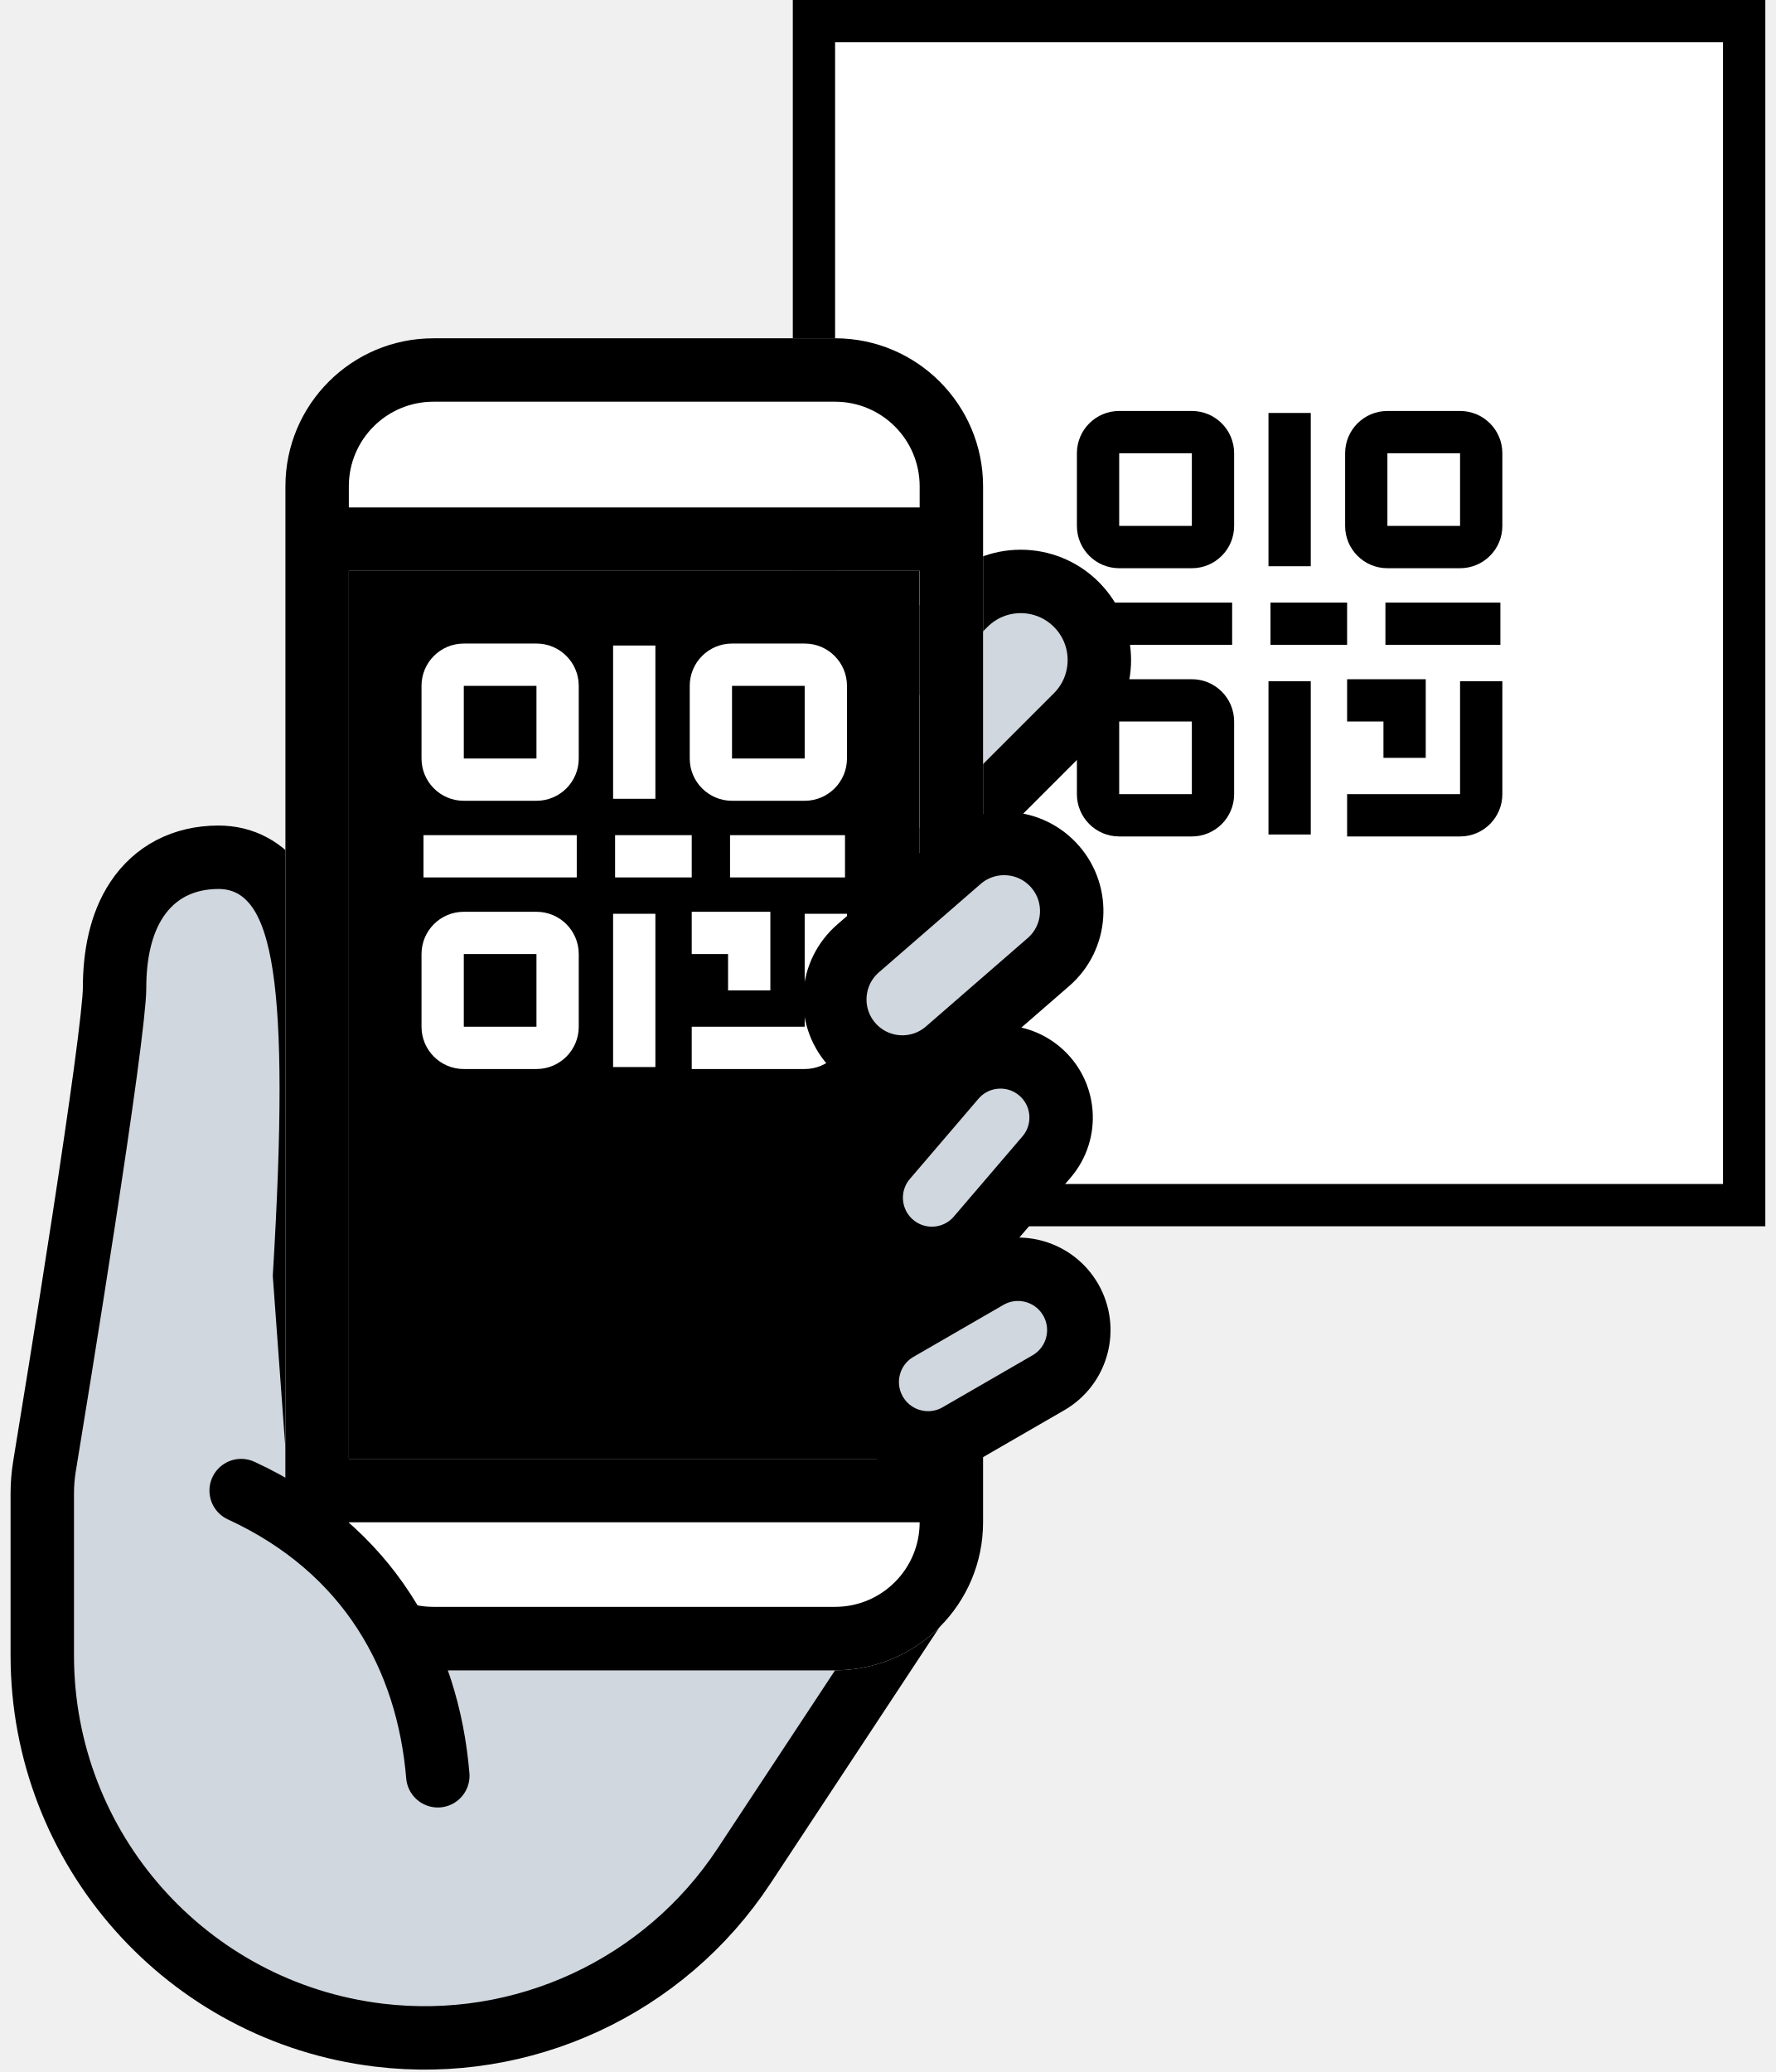
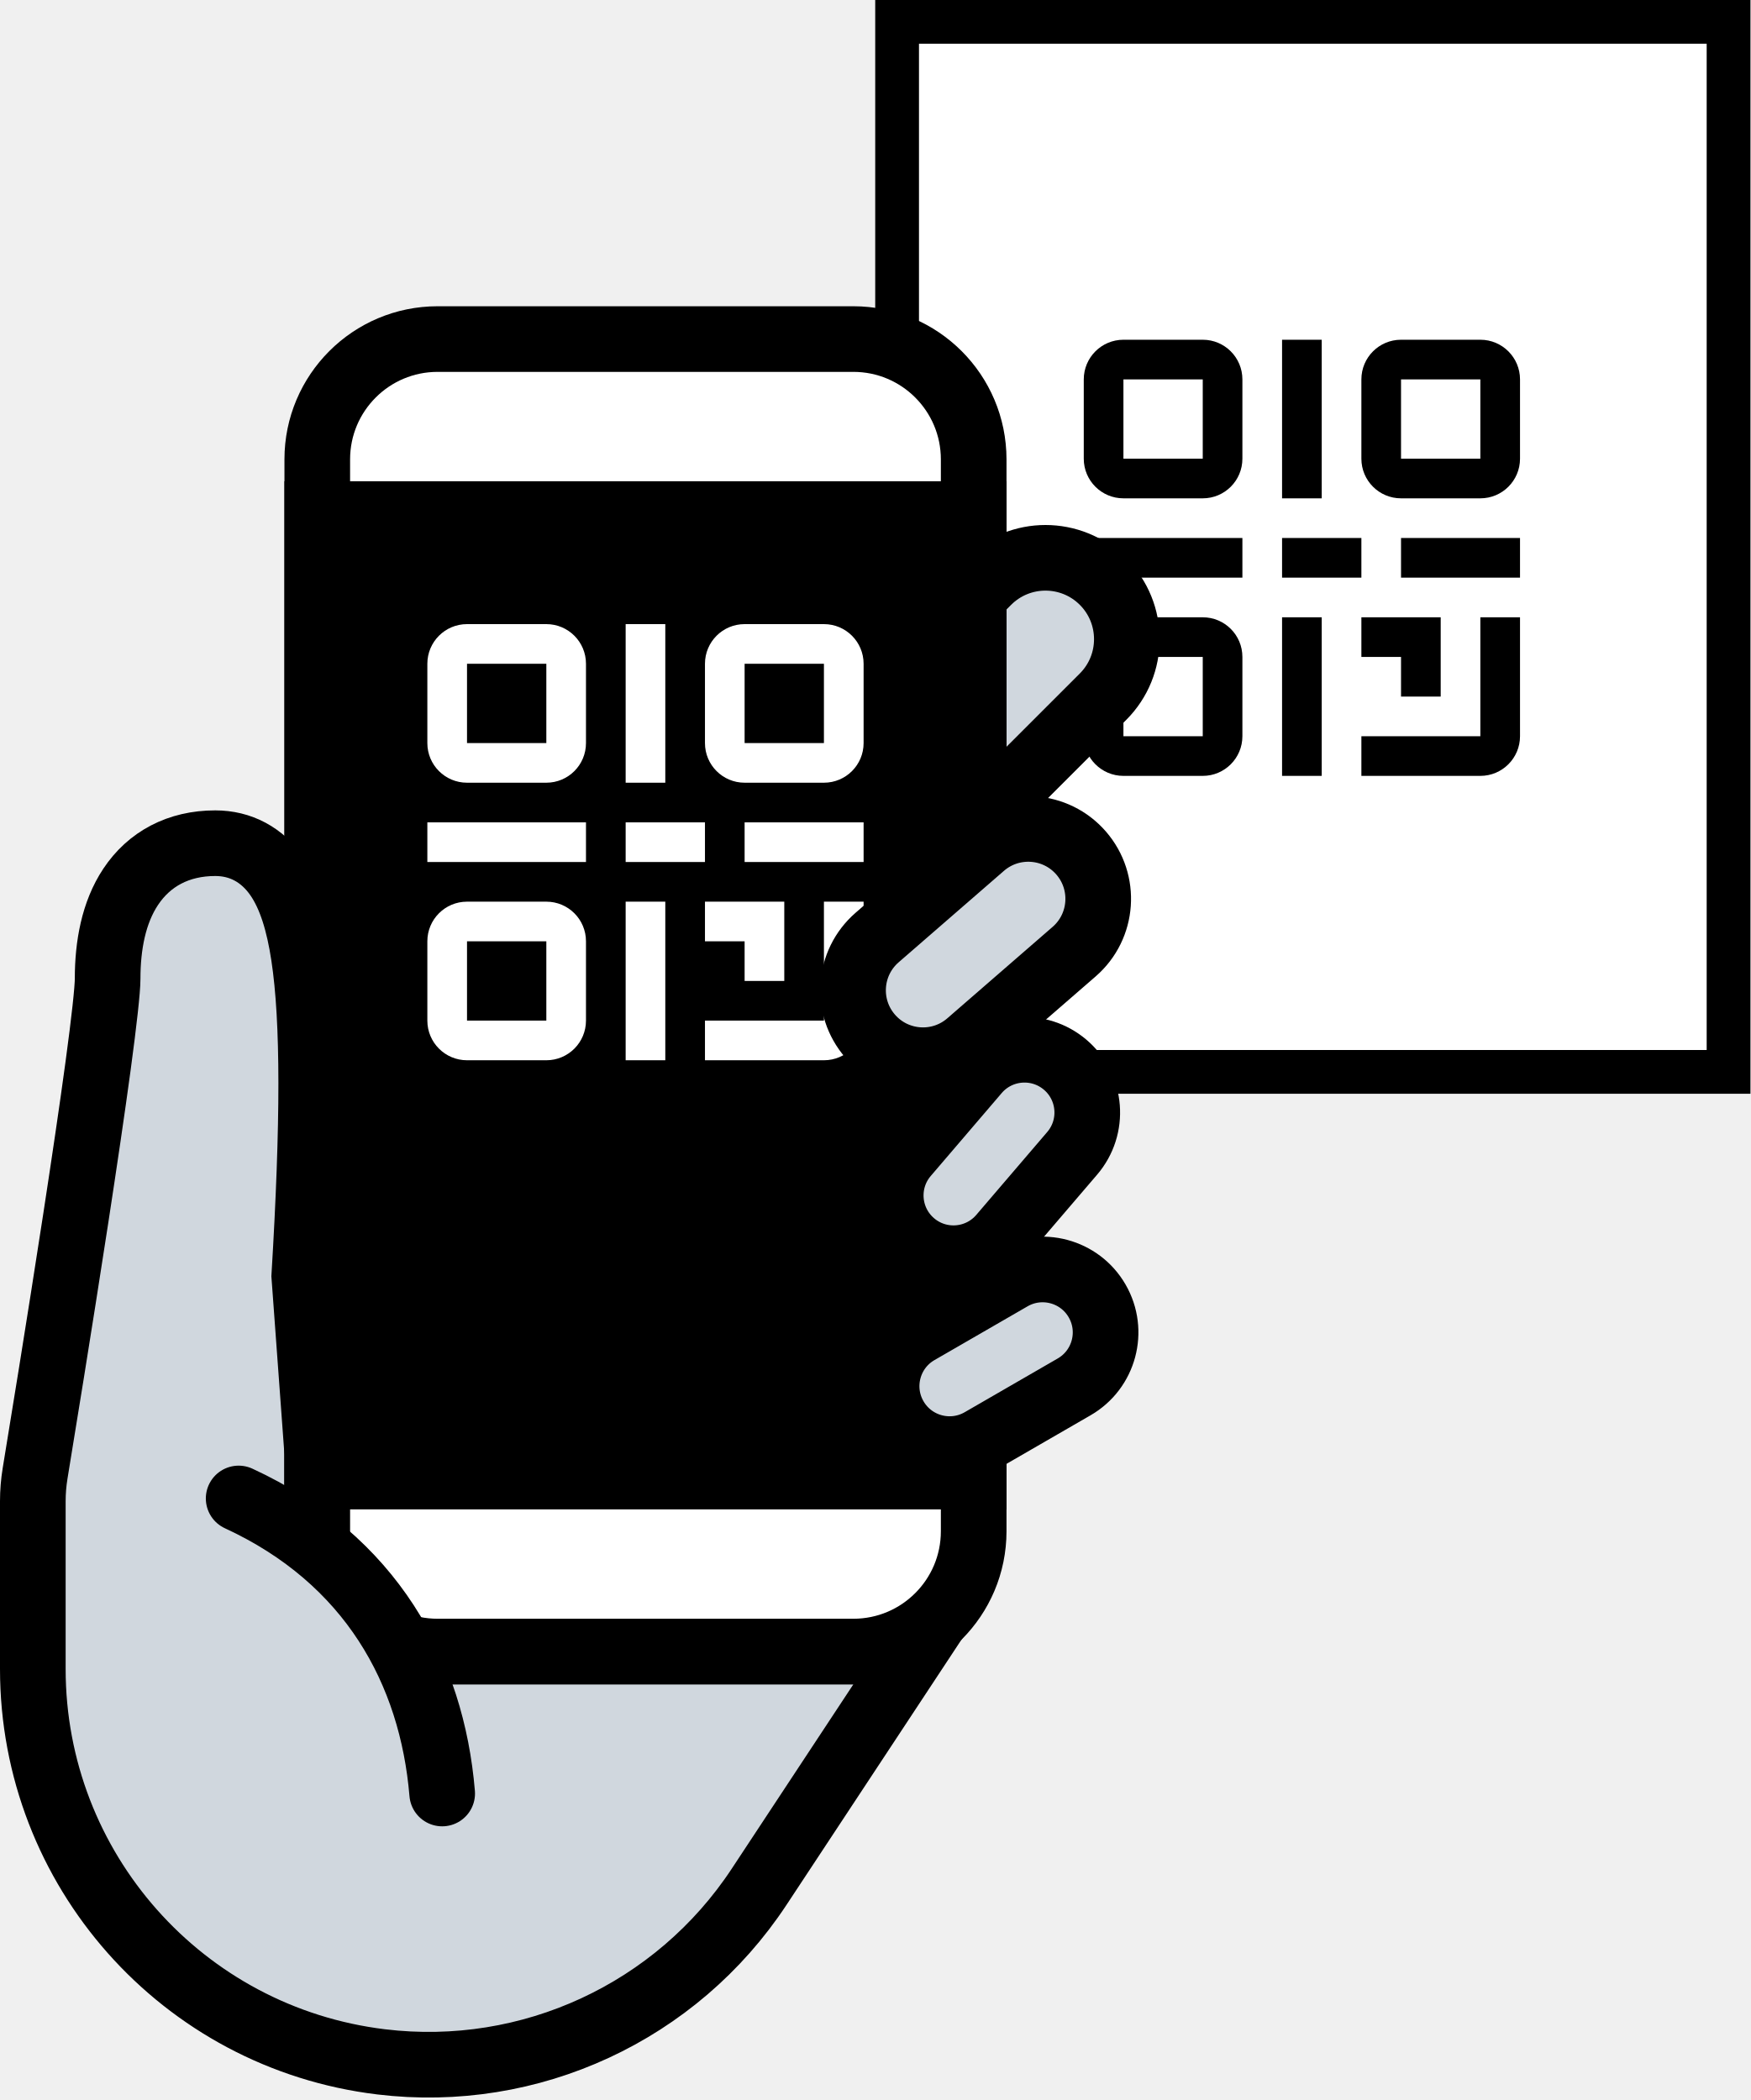
- <svg xmlns="http://www.w3.org/2000/svg" width="84" height="98" viewBox="0 0 84 98" fill="none">
-   <rect x="38.5" y="1" width="44" height="56" fill="white" />
-   <path fill-rule="evenodd" clip-rule="evenodd" d="M52.938 19.438C51.833 19.438 50.938 20.333 50.938 21.438V24.875C50.938 25.98 51.833 26.875 52.938 26.875H56.375C57.48 26.875 58.375 25.98 58.375 24.875V21.438C58.375 20.333 57.48 19.438 56.375 19.438H52.938ZM52.938 21.438H56.375V24.875H52.938V21.438ZM65.625 19.438C64.52 19.438 63.625 20.333 63.625 21.438V24.875C63.625 25.98 64.52 26.875 65.625 26.875H69.062C70.167 26.875 71.062 25.98 71.062 24.875V21.438C71.062 20.333 70.167 19.438 69.062 19.438H65.625ZM65.625 21.438H69.062V24.875H65.625V21.438ZM50.938 34.125C50.938 33.02 51.833 32.125 52.938 32.125H56.375C57.48 32.125 58.375 33.02 58.375 34.125V37.562C58.375 38.667 57.48 39.562 56.375 39.562H52.938C51.833 39.562 50.938 38.667 50.938 37.562V34.125ZM56.375 34.125H52.938V37.562H56.375V34.125ZM60 19.531V26.781H62V19.531H60ZM58.281 30.5H51.031V28.5H58.281V30.5ZM60.094 30.5H63.719V28.5H60.094V30.5ZM70.969 30.5H65.531V28.5H70.969V30.5ZM63.719 34.125H65.438V35.844H67.438V33.125V32.125H66.438H63.719V34.125ZM69.062 37.562V32.219H71.062V37.562C71.062 38.667 70.167 39.562 69.062 39.562H63.719V37.562H69.062ZM60 32.219V39.469H62V32.219H60Z" fill="black" />
-   <rect x="38.5" y="1" width="44" height="56" stroke="black" stroke-width="2" />
-   <path d="M39.089 40.411C37.637 38.958 37.637 36.603 39.089 35.151L45.651 28.589C47.103 27.137 49.458 27.137 50.911 28.589C52.363 30.042 52.363 32.397 50.911 33.849L44.349 40.411C42.897 41.863 40.542 41.863 39.089 40.411Z" fill="#D0D7DE" stroke="black" stroke-width="3" />
-   <rect x="16.5" y="27" width="27" height="48" fill="black" />
-   <path fill-rule="evenodd" clip-rule="evenodd" d="M21.938 30.438C20.833 30.438 19.938 31.333 19.938 32.438V35.875C19.938 36.98 20.833 37.875 21.938 37.875H25.375C26.48 37.875 27.375 36.98 27.375 35.875V32.438C27.375 31.333 26.48 30.438 25.375 30.438H21.938ZM21.938 32.438H25.375V35.875H21.938V32.438ZM34.625 30.438C33.52 30.438 32.625 31.333 32.625 32.438V35.875C32.625 36.98 33.52 37.875 34.625 37.875H38.062C39.167 37.875 40.062 36.98 40.062 35.875V32.438C40.062 31.333 39.167 30.438 38.062 30.438H34.625ZM34.625 32.438H38.062V35.875H34.625V32.438ZM19.938 45.125C19.938 44.02 20.833 43.125 21.938 43.125H25.375C26.48 43.125 27.375 44.02 27.375 45.125V48.562C27.375 49.667 26.48 50.562 25.375 50.562H21.938C20.833 50.562 19.938 49.667 19.938 48.562V45.125ZM25.375 45.125H21.938V48.562H25.375V45.125ZM29 30.531V37.781H31V30.531H29ZM27.281 41.5H20.031V39.5H27.281V41.5ZM29.094 41.5H32.719V39.5H29.094V41.5ZM39.969 41.5H34.531V39.5H39.969V41.5ZM32.719 45.125H34.438V46.844H36.438V44.125V43.125H35.438H32.719V45.125ZM38.062 48.562V43.219H40.062V48.562C40.062 49.667 39.167 50.562 38.062 50.562H32.719V48.562H38.062ZM29 43.219V50.469H31V43.219H29Z" fill="white" />
-   <path d="M40.752 79.826L42.286 77.5H39.5H20.5C17.462 77.5 15 75.038 15 72V68.5V68.445L14.996 68.391L14.406 60.334C14.827 53.356 14.838 48.668 14.386 45.692C14.161 44.209 13.797 42.969 13.174 42.071C12.478 41.069 11.492 40.546 10.338 40.546C8.652 40.546 7.317 41.269 6.473 42.539C5.689 43.718 5.419 45.23 5.419 46.738C5.419 47.231 5.263 48.652 4.986 50.702C4.716 52.698 4.35 55.168 3.967 57.668C3.2 62.665 2.367 67.756 2.104 69.354C2.035 69.775 2 70.201 2 70.629V78.296C2 87.447 8.833 95.156 17.917 96.256C24.727 97.08 31.417 93.982 35.193 88.255L40.752 79.826Z" fill="#D0D7DE" stroke="black" stroke-width="3" />
-   <mask id="path-7-inside-1" fill="white">
-     <path fill-rule="evenodd" clip-rule="evenodd" d="M20.5 16C16.634 16 13.5 19.134 13.5 23V72C13.5 75.866 16.634 79 20.5 79H39.5C43.366 79 46.5 75.866 46.5 72V23C46.5 19.134 43.366 16 39.5 16H20.5ZM43.5 27H16.5V69H43.5V27Z" />
-   </mask>
-   <path fill-rule="evenodd" clip-rule="evenodd" d="M20.5 16C16.634 16 13.5 19.134 13.5 23V72C13.5 75.866 16.634 79 20.5 79H39.5C43.366 79 46.5 75.866 46.5 72V23C46.5 19.134 43.366 16 39.5 16H20.5ZM43.5 27H16.5V69H43.5V27Z" fill="white" />
-   <path d="M16.5 27V24H13.5V27H16.5ZM43.5 27H46.5V24H43.5V27ZM16.5 69H13.5V72H16.5V69ZM43.5 69V72H46.5V69H43.5ZM16.5 23C16.5 20.791 18.291 19 20.5 19V13C14.977 13 10.5 17.477 10.5 23H16.5ZM16.5 72V23H10.5V72H16.5ZM20.5 76C18.291 76 16.5 74.209 16.5 72H10.5C10.5 77.523 14.977 82 20.5 82V76ZM39.5 76H20.5V82H39.5V76ZM43.5 72C43.5 74.209 41.709 76 39.5 76V82C45.023 82 49.5 77.523 49.5 72H43.5ZM43.5 23V72H49.5V23H43.5ZM39.5 19C41.709 19 43.5 20.791 43.5 23H49.5C49.5 17.477 45.023 13 39.5 13V19ZM20.5 19H39.5V13H20.5V19ZM16.5 30H43.5V24H16.5V30ZM19.5 69V27H13.5V69H19.5ZM43.5 66H16.5V72H43.5V66ZM40.5 27V69H46.5V27H40.5Z" fill="black" mask="url(#path-7-inside-1)" />
-   <path d="M40.27 49.367C39.112 48.034 39.255 46.016 40.587 44.858L45.401 40.677C46.733 39.52 48.752 39.662 49.909 40.994C51.067 42.327 50.925 44.346 49.592 45.503L44.779 49.684C43.446 50.841 41.427 50.699 40.27 49.367Z" fill="#D0D7DE" stroke="black" stroke-width="3" />
-   <path d="M42.213 58.829C41.009 57.798 40.868 55.987 41.899 54.784L45.143 50.992C46.173 49.789 47.984 49.648 49.188 50.678C50.392 51.708 50.532 53.519 49.502 54.723L46.258 58.514C45.228 59.718 43.417 59.859 42.213 58.829Z" fill="#D0D7DE" stroke="black" stroke-width="3" />
-   <path d="M41.407 66.806C40.612 65.43 41.083 63.67 42.459 62.876L46.712 60.419C48.088 59.624 49.848 60.095 50.642 61.471C51.437 62.847 50.966 64.607 49.59 65.401L45.338 67.858C43.962 68.653 42.202 68.182 41.407 66.806Z" fill="#D0D7DE" stroke="black" stroke-width="3" />
-   <path d="M20.709 83.989C20.244 78.408 17.453 73.291 11.407 70.501L9.546 75.535L17.453 85.302L20.709 83.989Z" fill="#D0D7DE" />
-   <path d="M11.407 70.501C17.453 73.291 20.244 78.407 20.709 83.989" stroke="black" stroke-width="3" stroke-linecap="round" />
+ <svg xmlns="http://www.w3.org/2000/svg" width="80" height="96" viewBox="0 0 80 96" fill="none">
+   <rect x="41" y="1" width="38" height="48" fill="white" />
+   <path fill-rule="evenodd" clip-rule="evenodd" d="M51.344 15.531C50.343 15.531 49.531 16.343 49.531 17.344V20.969C49.531 21.97 50.343 22.781 51.344 22.781H54.969C55.97 22.781 56.781 21.97 56.781 20.969V17.344C56.781 16.343 55.97 15.531 54.969 15.531H51.344ZM51.344 17.344H54.969V20.969H51.344V17.344ZM64.031 15.531C63.03 15.531 62.219 16.343 62.219 17.344V20.969C62.219 21.97 63.03 22.781 64.031 22.781H67.656C68.657 22.781 69.469 21.97 69.469 20.969V17.344C69.469 16.343 68.657 15.531 67.656 15.531H64.031ZM64.031 17.344H67.656V20.969H64.031V17.344ZM49.531 30.031C49.531 29.03 50.343 28.219 51.344 28.219H54.969C55.97 28.219 56.781 29.03 56.781 30.031V33.656C56.781 34.657 55.97 35.469 54.969 35.469H51.344C50.343 35.469 49.531 34.657 49.531 33.656V30.031ZM54.969 30.031H51.344V33.656H54.969V30.031ZM58.594 15.531V22.781H60.406V15.531H58.594ZM56.781 26.406H49.531V24.594H56.781V26.406ZM58.594 24.594V26.406H62.219V24.594H58.594ZM69.469 26.406H64.031V24.594H69.469V26.406ZM62.219 30.031H64.031V31.844H65.844V28.219H62.219V30.031ZM67.656 33.656V28.219H69.469V33.656C69.469 34.657 68.657 35.469 67.656 35.469H62.219V33.656H67.656ZM58.594 28.219V35.469H60.406V28.219H58.594Z" fill="black" />
+   <rect x="41" y="1" width="38" height="48" stroke="black" stroke-width="2" />
+   <path d="M38.589 38.411C37.137 36.958 37.137 34.603 38.589 33.151L45.151 26.589C46.603 25.137 48.958 25.137 50.411 26.589C51.863 28.042 51.863 30.397 50.411 31.849L43.849 38.411C42.397 39.863 40.042 39.863 38.589 38.411Z" fill="#D0D7DE" stroke="black" stroke-width="3" />
+   <path d="M40.252 77.826L41.786 75.5H39H20C16.962 75.5 14.5 73.038 14.5 70V66.5V66.445L14.496 66.391L13.906 58.334C14.327 51.356 14.338 46.668 13.886 43.692C13.661 42.209 13.297 40.969 12.674 40.071C11.978 39.069 10.992 38.546 9.838 38.546C8.152 38.546 6.817 39.269 5.973 40.539C5.189 41.718 4.919 43.23 4.919 44.738C4.919 45.231 4.763 46.652 4.486 48.702C4.216 50.698 3.85 53.168 3.467 55.668C2.7 60.665 1.867 65.756 1.604 67.354C1.535 67.775 1.5 68.201 1.5 68.629V76.296C1.5 85.447 8.333 93.156 17.417 94.256C24.227 95.08 30.917 91.982 34.693 86.255L40.252 77.826Z" fill="#D0D7DE" stroke="black" stroke-width="3" />
+   <rect x="14.5" y="15.5" width="30" height="60" rx="5.5" fill="white" stroke="black" stroke-width="3" />
+   <rect x="14.5" y="23.5" width="30" height="44" fill="black" stroke="black" stroke-width="3" />
+   <path fill-rule="evenodd" clip-rule="evenodd" d="M21.344 28.531C20.343 28.531 19.531 29.343 19.531 30.344V33.969C19.531 34.97 20.343 35.781 21.344 35.781H24.969C25.97 35.781 26.781 34.97 26.781 33.969V30.344C26.781 29.343 25.97 28.531 24.969 28.531H21.344ZM21.344 30.344H24.969V33.969H21.344V30.344ZM34.031 28.531C33.03 28.531 32.219 29.343 32.219 30.344V33.969C32.219 34.97 33.03 35.781 34.031 35.781H37.656C38.657 35.781 39.469 34.97 39.469 33.969V30.344C39.469 29.343 38.657 28.531 37.656 28.531H34.031ZM34.031 30.344H37.656V33.969H34.031V30.344ZM19.531 43.031C19.531 42.03 20.343 41.219 21.344 41.219H24.969C25.97 41.219 26.781 42.03 26.781 43.031V46.656C26.781 47.657 25.97 48.469 24.969 48.469H21.344C20.343 48.469 19.531 47.657 19.531 46.656V43.031ZM24.969 43.031H21.344V46.656H24.969V43.031ZM28.594 28.531V35.781H30.406V28.531H28.594ZM26.781 39.406H19.531V37.594H26.781V39.406ZM28.594 37.594V39.406H32.219V37.594H28.594ZM39.469 39.406H34.031V37.594H39.469V39.406ZM32.219 43.031H34.031V44.844H35.844V41.219H32.219V43.031ZM37.656 46.656V41.219H39.469V46.656C39.469 47.657 38.657 48.469 37.656 48.469H32.219V46.656H37.656ZM28.594 41.219V48.469H30.406V41.219H28.594Z" fill="white" />
+   <path d="M39.77 47.367C38.612 46.034 38.754 44.016 40.087 42.858L44.9 38.677C46.233 37.52 48.252 37.662 49.409 38.994C50.566 40.327 50.424 42.346 49.092 43.503L44.278 47.684C42.946 48.841 40.927 48.699 39.77 47.367Z" fill="#D0D7DE" stroke="black" stroke-width="3" />
+   <path d="M41.713 56.829C40.509 55.798 40.368 53.987 41.398 52.784L44.642 48.992C45.672 47.789 47.483 47.648 48.687 48.678C49.891 49.708 50.032 51.519 49.002 52.723L45.758 56.514C44.727 57.718 42.916 57.859 41.713 56.829Z" fill="#D0D7DE" stroke="black" stroke-width="3" />
+   <path d="M40.907 64.806C40.112 63.43 40.583 61.67 41.959 60.876L46.212 58.419C47.588 57.624 49.348 58.095 50.142 59.471C50.937 60.847 50.466 62.607 49.09 63.401L44.838 65.858C43.462 66.653 41.702 66.182 40.907 64.806Z" fill="#D0D7DE" stroke="black" stroke-width="3" />
+   <path d="M20.209 81.989C19.744 76.408 16.953 71.291 10.907 68.501L9.046 73.535L16.953 83.302L20.209 81.989Z" fill="#D0D7DE" />
+   <path d="M10.907 68.501C16.953 71.291 19.744 76.407 20.209 81.989" stroke="black" stroke-width="3" stroke-linecap="round" />
</svg>
